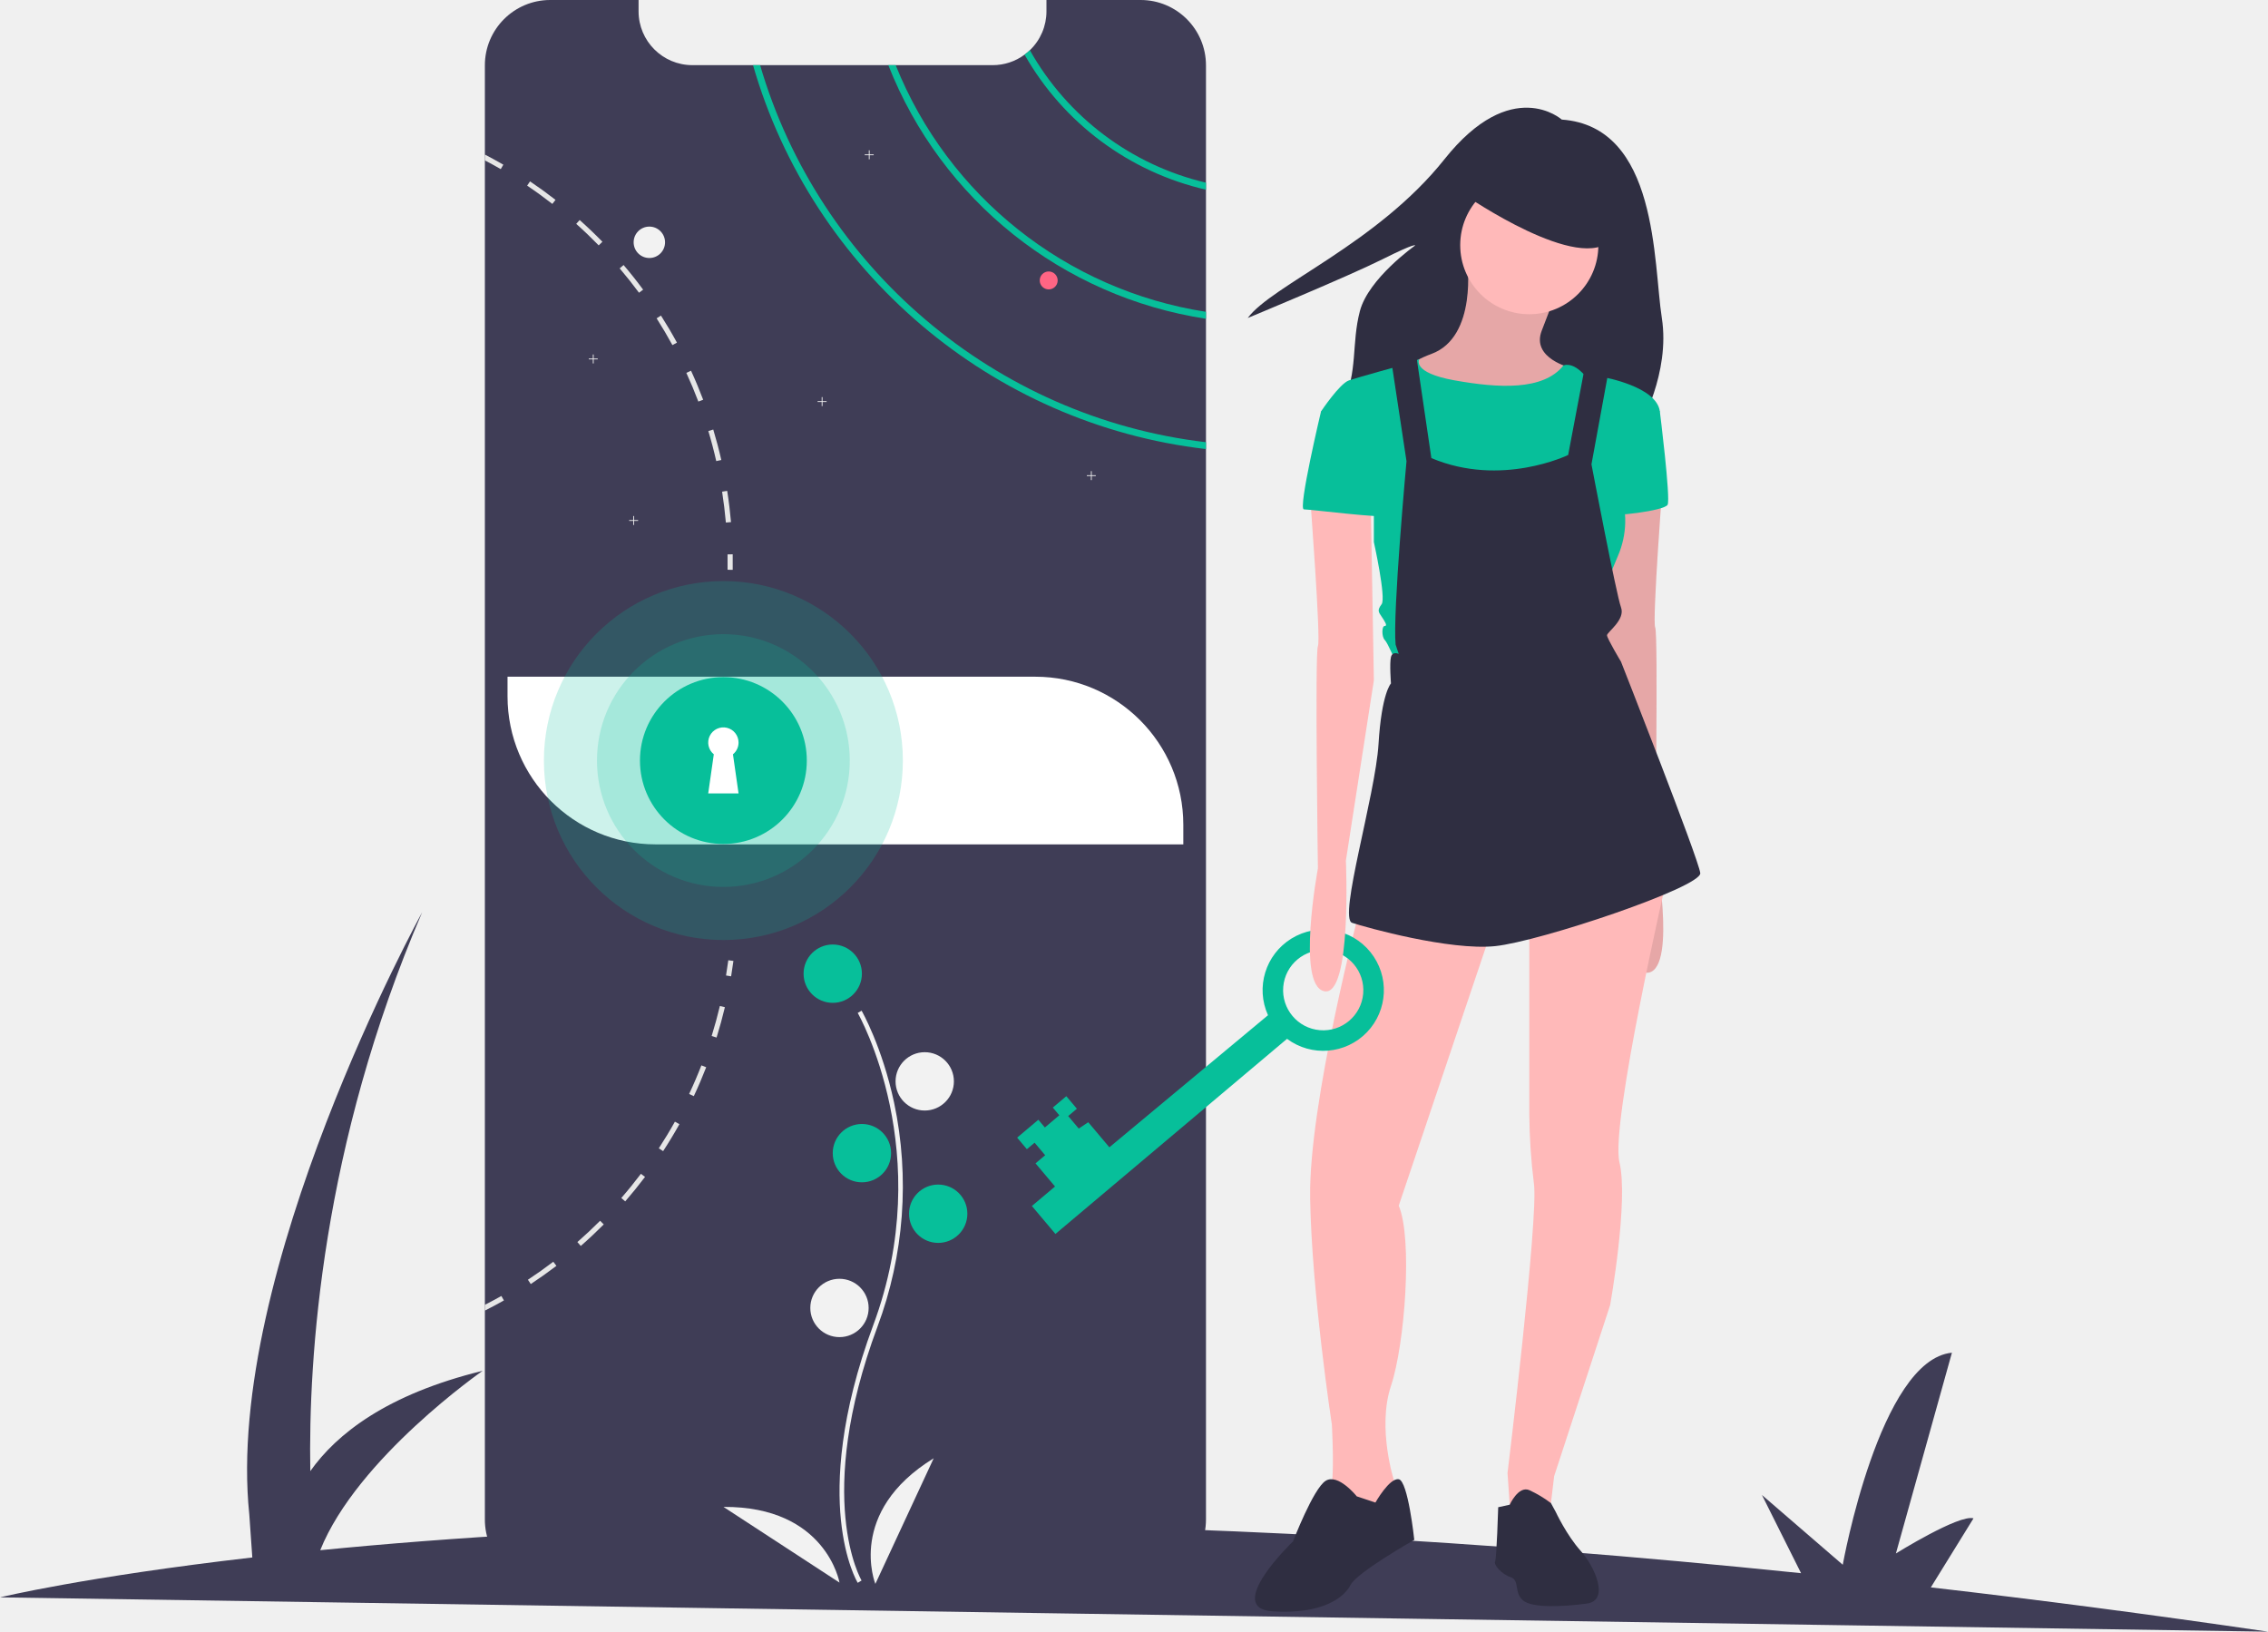
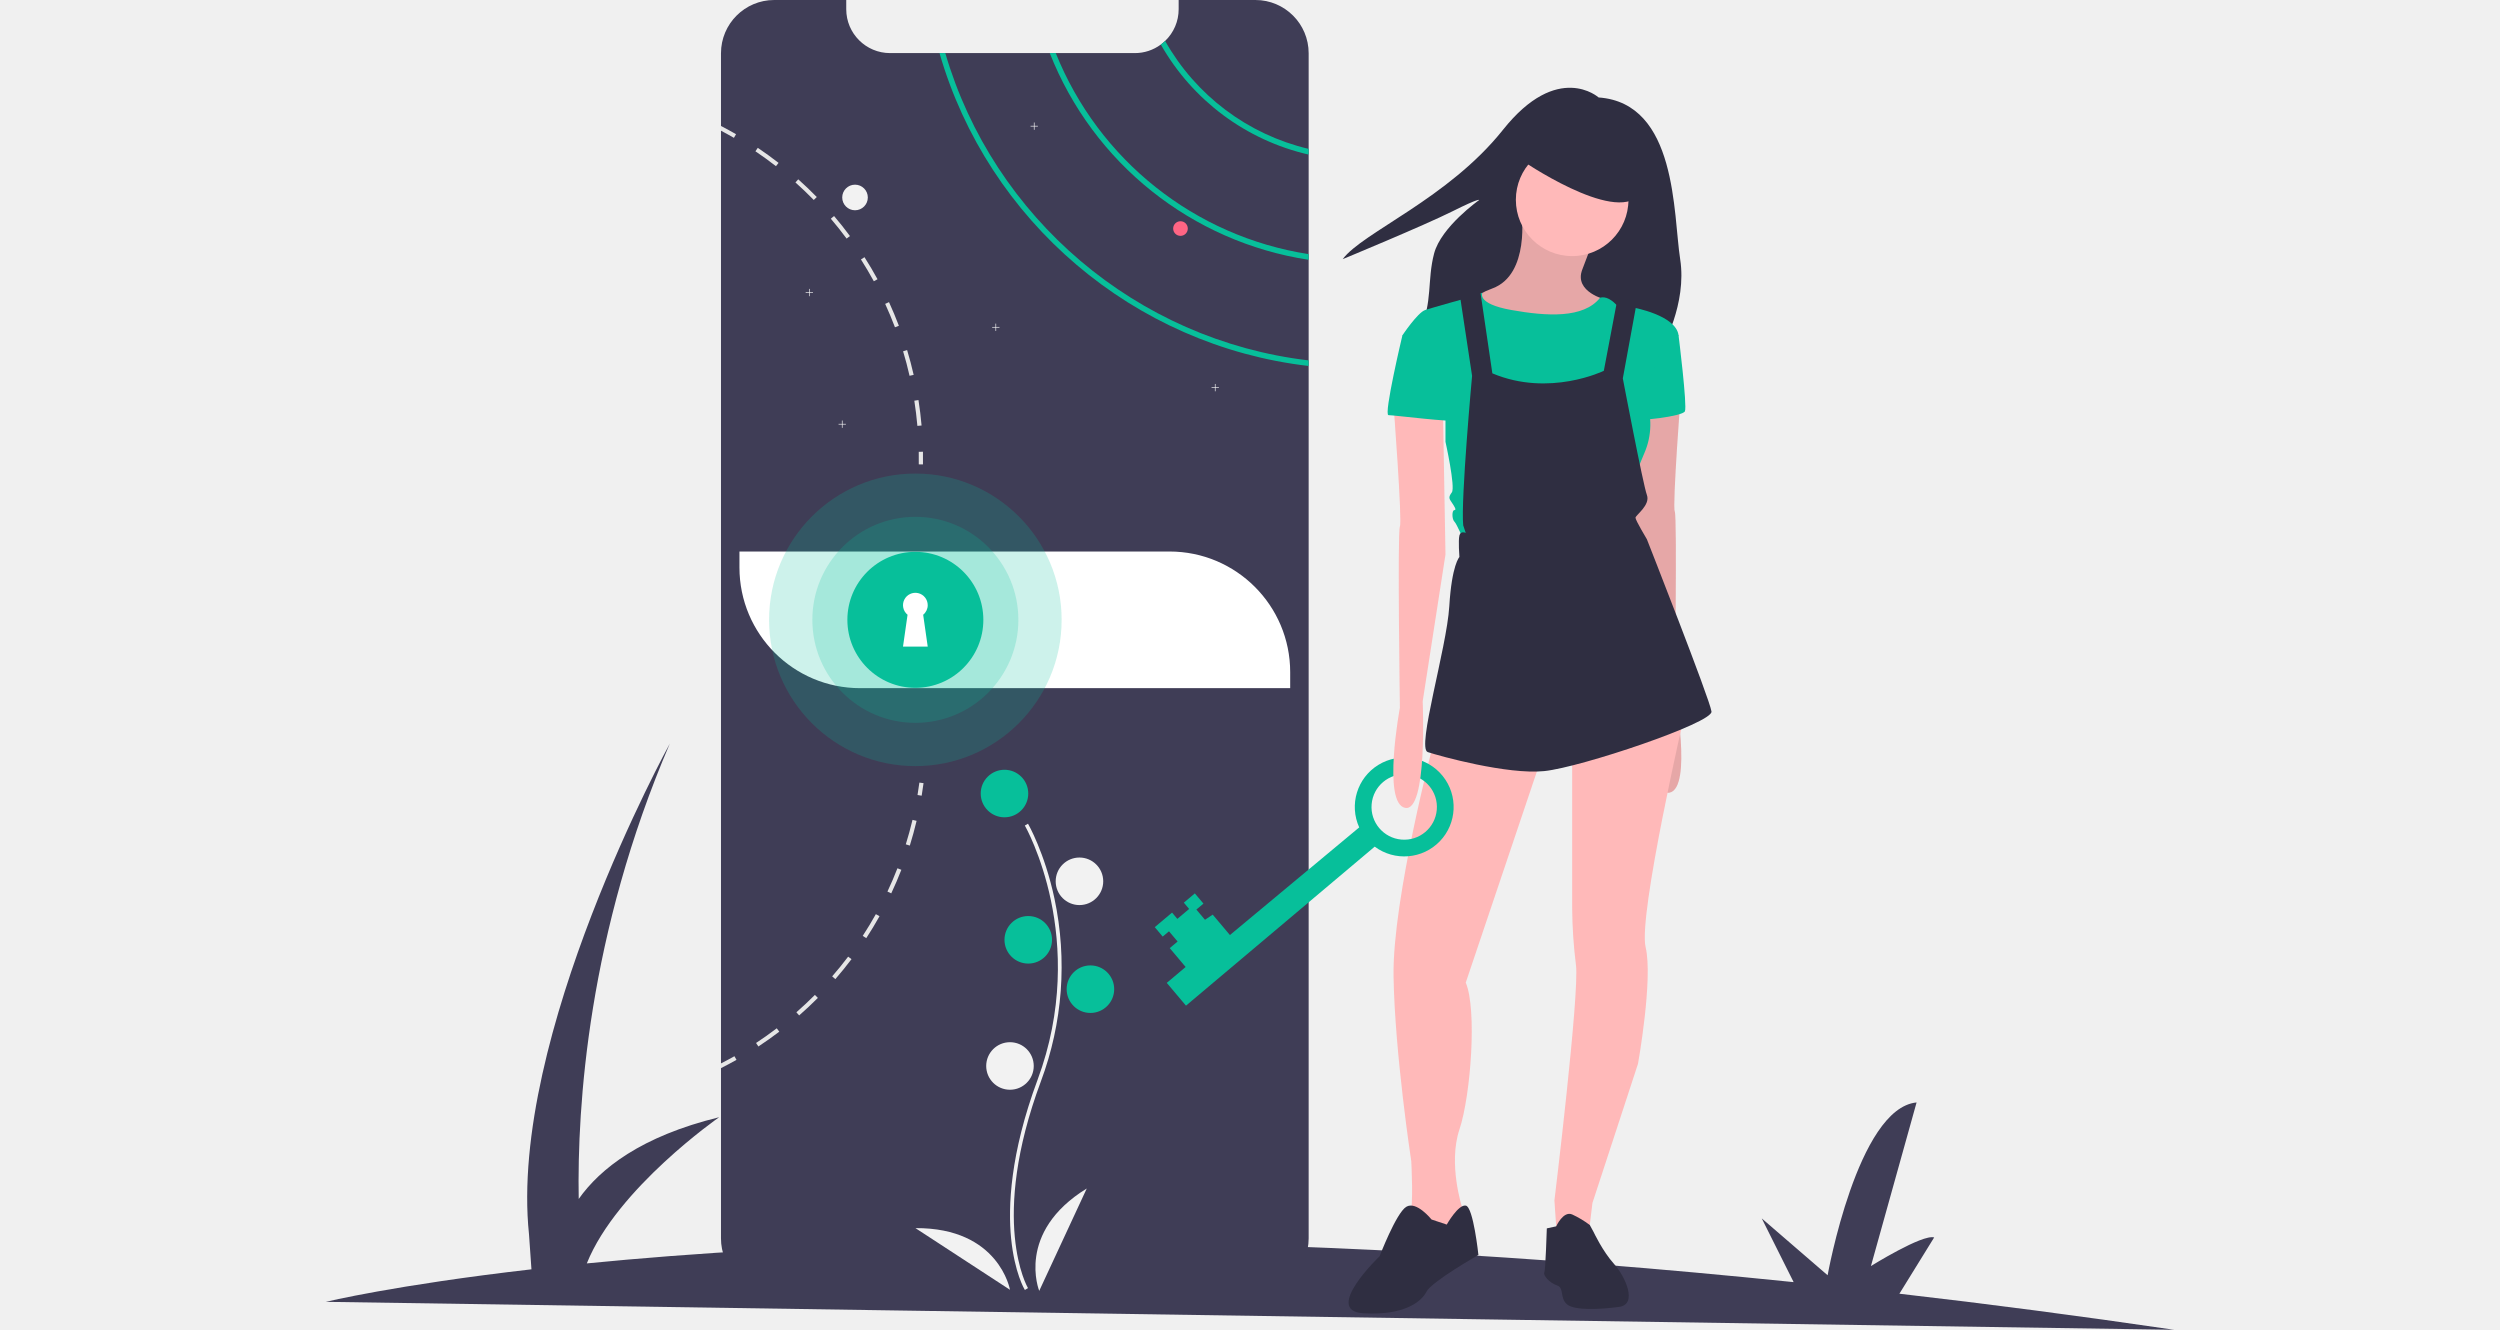
- <svg xmlns="http://www.w3.org/2000/svg" data-name="Layer 1" width="1010.892" height="727.284" viewBox="0 0 1010.892 727.284">
+ <svg xmlns="http://www.w3.org/2000/svg" data-name="Layer 1" width="470" height="250" viewBox="0 0 1010.892 727.284">
  <path d="M1105.446,813.642q-78.133-11.444-150.281-19.73l19.02-30.778c-6.412-1.894-34.585,15.651-34.585,15.651l24.967-89.48c-32.248,3.107-48.658,94.513-48.658,94.513L879.884,752.723l17.438,34.854c-147.212-15.195-274.351-21.165-381.29-21.853L532.311,739.381c-6.412-1.894-34.585,15.651-34.585,15.651l24.967-89.48c-32.248,3.107-48.658,94.513-48.658,94.513L438.011,728.969l18.469,36.916c-89.651,1.087-162.761,5.872-219.191,11.451,16.467-41.078,72.394-79.96,72.394-79.96-42.708,10.436-65.112,28.152-76.82,44.71-.895-50.818,5.126-145,49.855-249.095,0,0-88.296,160.409-77.048,268.408l1.344,19.175c-74.836,8.625-112.461,17.784-112.461,17.784Z" transform="translate(-94.55416 -86.35794)" fill="#3f3d56" />
  <path d="M632.081,115.488v648.2a29.139,29.139,0,0,1-29.13,29.11h-263.15a29.079,29.079,0,0,1-29.13-29.11v-648.2a29.127,29.127,0,0,1,29.13-29.13h39.38v5.05a23.987,23.987,0,0,0,23.98,23.99h133.84a23.789,23.789,0,0,0,14.22-4.68,22.285,22.285,0,0,0,2.36-1.98,23.917,23.917,0,0,0,7.4-17.33v-5.05h41.97A29.121,29.121,0,0,1,632.081,115.488Z" transform="translate(-94.55416 -86.35794)" fill="#3f3d56" />
  <circle cx="289.426" cy="108" r="7" fill="#f2f2f2" />
  <path d="M553.581,108.738a22.285,22.285,0,0,1-2.36,1.98,125.247,125.247,0,0,0,80.86,60.19v-3.12A122.299,122.299,0,0,1,553.581,108.738Z" transform="translate(-94.55416 -86.35794)" fill="#07bf9a" />
  <path d="M493.771,115.398h-3.28a181.668,181.668,0,0,0,141.59,113.05v-3.1A178.55,178.55,0,0,1,493.771,115.398Z" transform="translate(-94.55416 -86.35794)" fill="#07bf9a" />
  <path d="M433.351,115.398h-3.16c26.43,91.74,106.18,160.03,201.89,171.12v-3.05C538.031,272.428,459.651,205.438,433.351,115.398Z" transform="translate(-94.55416 -86.35794)" fill="#07bf9a" />
  <polygon points="266.426 159.822 264.604 159.822 264.604 158 264.249 158 264.249 159.822 262.426 159.822 262.426 160.178 264.249 160.178 264.249 162 264.604 162 264.604 160.178 266.426 160.178 266.426 159.822" fill="#f2f2f2" />
  <polygon points="389.426 68.822 387.604 68.822 387.604 67 387.249 67 387.249 68.822 385.426 68.822 385.426 69.178 387.249 69.178 387.249 71 387.604 71 387.604 69.178 389.426 69.178 389.426 68.822" fill="#f2f2f2" />
  <polygon points="284.426 231.822 282.604 231.822 282.604 230 282.249 230 282.249 231.822 280.426 231.822 280.426 232.178 282.249 232.178 282.249 234 282.604 234 282.604 232.178 284.426 232.178 284.426 231.822" fill="#f2f2f2" />
  <polygon points="368.426 178.822 366.604 178.822 366.604 177 366.249 177 366.249 178.822 364.426 178.822 364.426 179.178 366.249 179.178 366.249 181 366.604 181 366.604 179.178 368.426 179.178 368.426 178.822" fill="#f2f2f2" />
  <polygon points="488.426 211.822 486.604 211.822 486.604 210 486.249 210 486.249 211.822 484.426 211.822 484.426 212.178 486.249 212.178 486.249 214 486.604 214 486.604 212.178 488.426 212.178 488.426 211.822" fill="#f2f2f2" />
  <circle cx="467.426" cy="125" r="4" fill="#ff6584" />
  <path d="M418.681,305.158l-2.27.35c.71,4.54,1.27,9.18,1.68,13.77l2.29-.2C419.971,314.428,419.401,309.748,418.681,305.158Z" transform="translate(-94.55416 -86.35794)" fill="#e6e6e6" />
  <path d="M412.471,277.818l-2.2.67c1.33,4.4,2.52,8.91,3.53,13.4l2.25-.51C415.021,286.838,413.811,282.278,412.471,277.818Z" transform="translate(-94.55416 -86.35794)" fill="#e6e6e6" />
  <path d="M402.561,251.598l-2.09.96c1.92,4.19,3.72,8.49,5.35,12.79l2.15-.81C406.321,260.188,404.511,255.828,402.561,251.598Z" transform="translate(-94.55416 -86.35794)" fill="#e6e6e6" />
  <path d="M389.161,227.018l-1.94,1.23c2.47,3.88,4.84,7.9,7.04,11.93l2.02-1.1C394.061,234.998,391.661,230.938,389.161,227.018Z" transform="translate(-94.55416 -86.35794)" fill="#e6e6e6" />
  <path d="M372.501,204.488l-1.75,1.49c2.98,3.5,5.88,7.16,8.62,10.86l1.84-1.37C378.451,211.728,375.521,208.028,372.501,204.488Z" transform="translate(-94.55416 -86.35794)" fill="#e6e6e6" />
  <path d="M352.921,184.428l-1.53,1.71c3.44,3.07,6.81,6.3,10.02,9.59l1.65-1.61C359.811,190.788,356.401,187.528,352.921,184.428Z" transform="translate(-94.55416 -86.35794)" fill="#e6e6e6" />
  <path d="M330.801,167.208l-1.29,1.9c3.82,2.57,7.6,5.31,11.23,8.14l1.42-1.81C338.481,172.578,334.661,169.808,330.801,167.208Z" transform="translate(-94.55416 -86.35794)" fill="#e6e6e6" />
  <path d="M310.671,155.248v2.6c2.39,1.25,4.76,2.56,7.08,3.9l1.15-1.99Q314.851,157.418,310.671,155.248Z" transform="translate(-94.55416 -86.35794)" fill="#e6e6e6" />
  <path d="M418.161,521.161c.373-2.236.714-4.519,1.015-6.785l2.279.302c-.304,2.292-.649,4.599-1.026,6.861Z" transform="translate(-94.55416 -86.35794)" fill="#e6e6e6" />
  <path d="M411.752,548.14l2.197.684c1.379-4.444,2.626-8.996,3.707-13.531l-2.239-.53C414.346,539.25,413.121,543.745,411.752,548.14Z" transform="translate(-94.55416 -86.35794)" fill="#e6e6e6" />
  <path d="M401.71,573.972l2.086.978c1.984-4.208,3.84-8.544,5.525-12.884l-2.146-.837C405.511,565.522,403.674,569.811,401.71,573.972Z" transform="translate(-94.55416 -86.35794)" fill="#e6e6e6" />
  <path d="M388.199,598.205l1.928,1.252c2.543-3.899,4.983-7.942,7.254-12.01l-2.005-1.125C393.135,590.345,390.715,594.341,388.199,598.205Z" transform="translate(-94.55416 -86.35794)" fill="#e6e6e6" />
  <path d="M371.482,620.344l1.743,1.51c3.059-3.528,6.025-7.198,8.836-10.91l-1.841-1.377C377.448,613.236,374.512,616.861,371.482,620.344Z" transform="translate(-94.55416 -86.35794)" fill="#e6e6e6" />
  <path d="M351.907,639.989l1.514,1.729c3.516-3.067,6.955-6.304,10.24-9.592l-1.626-1.629C358.787,633.751,355.378,636.943,351.907,639.989Z" transform="translate(-94.55416 -86.35794)" fill="#e6e6e6" />
  <path d="M329.855,656.78l1.27,1.924c3.883-2.564,7.739-5.296,11.438-8.112l-1.39-1.836C337.509,651.548,333.7,654.249,329.855,656.78Z" transform="translate(-94.55416 -86.35794)" fill="#e6e6e6" />
  <path d="M319.161,666.008c-2.78,1.57-5.62,3.09-8.49,4.53v-2.58c2.48-1.26,4.94-2.59,7.35-3.94Z" transform="translate(-94.55416 -86.35794)" fill="#e6e6e6" />
  <path d="M418.836,333.464l2.299-.042c.042,2.321.045,4.654.009,6.936l-2.298-.036C418.88,338.066,418.877,335.759,418.836,333.464Z" transform="translate(-94.55416 -86.35794)" fill="#e6e6e6" />
  <path d="M226.216,301.632H461.427a66,66,0,0,1,66,66v8.736a0,0,0,0,1,0,0H292.216a66,66,0,0,1-66-66v-8.736A0,0,0,0,1,226.216,301.632Z" fill="#fff" />
  <path d="M476.87,791.879c-.229-.375-5.641-9.41-7.517-28.172-1.721-17.213-.614-46.227,14.433-86.698,28.506-76.671-6.569-138.533-6.928-139.149l1.73-1.004c.091.156,9.142,15.929,14.488,41.044a179.061,179.061,0,0,1-7.416,99.807c-28.457,76.54-7.301,112.773-7.084,113.131Z" transform="translate(-94.55416 -86.35794)" fill="#f2f2f2" />
  <circle cx="371.17" cy="434" r="13" fill="#07bf9a" />
  <circle cx="412.17" cy="482" r="13" fill="#f2f2f2" />
  <circle cx="384.17" cy="514" r="13" fill="#07bf9a" />
  <circle cx="418.17" cy="541" r="13" fill="#07bf9a" />
  <circle cx="374.17" cy="583" r="13" fill="#f2f2f2" />
  <path d="M484.724,792.358s-13-32,26-56Z" transform="translate(-94.55416 -86.35794)" fill="#f2f2f2" />
  <path d="M468.736,791.777s-5.916-34.029-51.709-33.738Z" transform="translate(-94.55416 -86.35794)" fill="#f2f2f2" />
  <circle cx="322.426" cy="339" r="80" fill="#07bf9a" opacity="0.2" />
  <circle cx="322.426" cy="339" r="56.338" fill="#07bf9a" opacity="0.2" />
  <circle cx="322.426" cy="339" r="37.183" fill="#07bf9a" />
  <path d="M423.741,417.338a6.761,6.761,0,1,0-11.031,5.239l-2.49,17.429h13.521L421.251,422.577A6.746,6.746,0,0,0,423.741,417.338Z" transform="translate(-94.55416 -86.35794)" fill="#fff" />
  <path d="M790.661,139.658s-22.302-19.995-52.294,17.688-76.903,56.139-87.67,70.751c0,0,44.604-18.457,59.985-26.147s14.612-6.152,14.612-6.152-20.764,14.612-24.609,29.223-.769,26.916-7.69,41.528S825.268,276.546,825.268,276.546s13.843-23.84,9.997-48.449S833.727,142.734,790.661,139.658Z" transform="translate(-94.55416 -86.35794)" fill="#2f2e41" />
  <path d="M748.479,202.56s4.85,33.947-15.934,41.567-13.163,18.013-13.163,18.013l31.176,15.241,33.254-10.392,11.085-16.627s-18.013-4.157-13.163-16.627,6.235-16.627,6.235-16.627Z" transform="translate(-94.55416 -86.35794)" fill="#ffb9b9" />
  <path d="M748.479,202.56s4.85,33.947-15.934,41.567-13.163,18.013-13.163,18.013l31.176,15.241,33.254-10.392,11.085-16.627s-18.013-4.157-13.163-16.627,6.235-16.627,6.235-16.627Z" transform="translate(-94.55416 -86.35794)" opacity="0.1" />
  <path d="M835.77,299.551s-4.85,63.737-3.464,66.508,0,99.069,0,99.069,9.699,51.959-2.771,54.73-9.699-58.194-9.699-58.194L807.366,381.3l1.386-79.671Z" transform="translate(-94.55416 -86.35794)" fill="#ffb9b9" />
  <path d="M835.77,299.551s-4.85,63.737-3.464,66.508,0,99.069,0,99.069,9.699,51.959-2.771,54.73-9.699-58.194-9.699-58.194L807.366,381.3l1.386-79.671Z" transform="translate(-94.55416 -86.35794)" opacity="0.1" />
  <path d="M700.676,491.454S677.814,578.053,678.507,620.313,688.206,721.46,688.206,721.46s1.386,25.633-.693,28.404S697.905,764.414,697.905,764.414l13.163-7.621,4.85-5.542V746.401s-7.621-23.555-1.386-42.26,9.699-65.815,3.464-80.364l42.953-127.474Z" transform="translate(-94.55416 -86.35794)" fill="#ffb9b9" />
  <path d="M699.291,753.329S690.977,742.937,685.435,746.401s-14.549,27.019-14.549,27.019-31.176,29.79-9.006,31.176,31.868-6.235,34.64-11.777S724.924,772.727,724.924,772.727s-2.771-26.326-6.928-27.019S707.604,756.1,707.604,756.1Z" transform="translate(-94.55416 -86.35794)" fill="#2f2e41" />
  <path d="M776.19,496.996v85.906a265.616,265.616,0,0,0,2.078,31.176c2.078,15.241-11.777,128.859-11.777,128.859l1.386,20.091,17.32-1.386,2.078-17.32,24.94-76.207s8.313-46.417,4.157-63.737,21.477-128.166,21.477-128.166Z" transform="translate(-94.55416 -86.35794)" fill="#ffb9b9" />
  <path d="M762.335,758.178l5.131-1.115s3.875-8.584,8.725-6.505a52.3,52.3,0,0,1,9.643,5.778l2.134,3.921s4.85,10.392,11.085,17.32,13.163,22.169,2.771,23.555-24.248,2.078-28.404-1.386-1.386-9.006-5.542-10.392-7.621-5.542-6.928-6.928S762.335,758.178,762.335,758.178Z" transform="translate(-94.55416 -86.35794)" fill="#2f2e41" />
  <circle cx="681.636" cy="109.274" r="30.79" fill="#ffb9b9" />
  <path d="M717.996,249.67l9.151-3.195s-3.609,5.966,15.789,9.43,39.487,4.69,48.494-6.661c0,0,3.465-1.652,8.314,3.197s7.621,3.464,7.621,3.464l-3.464,18.013-6.928,33.254L787.968,332.112l-25.633-5.542L734.623,306.479,724.231,279.46V254.519Z" transform="translate(-94.55416 -86.35794)" fill="#07bf9a" />
  <path d="M802.516,259.369l6.928-4.85s23.555,4.157,24.94,15.241L816.372,304.4a39.437,39.437,0,0,1-.693,29.79c-6.928,15.934-6.235,19.398-6.235,19.398l-4.85,20.784-87.984,6.928s-3.464-8.313-4.85-9.699-1.386-6.235,0-6.235,0-2.078-1.386-4.157-2.078-2.771,0-5.542-3.464-27.712-3.464-27.712V300.936l-23.555-31.176s8.313-12.47,12.47-13.856,23.93-6.85,23.93-6.85l4.474,6.588,6.235,50.143,9.006,30.483,37.921-6.443,14.731-24.733,9.699-29.097Z" transform="translate(-94.55416 -86.35794)" fill="#07bf9a" />
  <path d="M828.843,265.604l5.542,4.157s4.85,38.796,3.464,41.567-25.633,5.542-26.326,4.157S828.843,265.604,828.843,265.604Z" transform="translate(-94.55416 -86.35794)" fill="#07bf9a" />
  <path d="M714.532,246.206l6.928,45.724s-6.235,67.894-4.85,81.749l1.386,4.157s-2.771-1.386-3.464,1.386,0,11.777,0,11.777-4.157,4.157-5.542,27.019-18.013,77.593-11.777,79.671,43.646,12.47,63.737,10.392,92.141-26.326,91.448-32.561-35.332-94.22-35.332-94.22S810.83,370.908,810.83,369.523s8.313-6.928,6.235-12.47-13.163-63.737-13.163-63.737l7.621-41.567L801.131,248.977l-7.621,40.182s-29.79,14.549-60.966,1.386l-6.928-47.11Z" transform="translate(-94.55416 -86.35794)" fill="#2f2e41" />
  <path d="M747.864,173.535s51.267,35.332,65.122,19.398-24.248-29.79-24.248-29.79l-31.868-3.464Z" transform="translate(-94.55416 -86.35794)" fill="#2f2e41" />
  <path d="M668.209,549.4a27.027,27.027,0,1,0-8.479-10.524L589.024,597.748l-9.415-11.174-4.23,2.829-4.707-5.587,3.868-3.259-4.707-5.587-6.017,5.069,2.897,3.438L560.267,588.91l-2.897-3.438-9.455,7.966,4.345,5.157,3.438-2.897,4.707,5.587-4.298,3.621,8.69,10.314-10.314,8.69,10.501,12.463Zm17.654-39.492A17.882,17.882,0,1,1,666.524,526.202,17.882,17.882,0,0,1,685.863,509.908Z" transform="translate(-94.55416 -86.35794)" fill="#07bf9a" />
  <path d="M678.507,307.864s4.85,63.737,3.464,66.508,0,99.069,0,99.069-9.699,51.959,2.771,54.73,9.699-58.194,9.699-58.194l12.47-80.364-1.386-79.671Z" transform="translate(-94.55416 -86.35794)" fill="#ffb9b9" />
  <path d="M688.899,267.682l-5.542,2.078s-10.392,43.646-7.621,43.646,36.025,4.157,36.025,2.771-6.235-35.332-6.235-35.332Z" transform="translate(-94.55416 -86.35794)" fill="#07bf9a" />
</svg>
